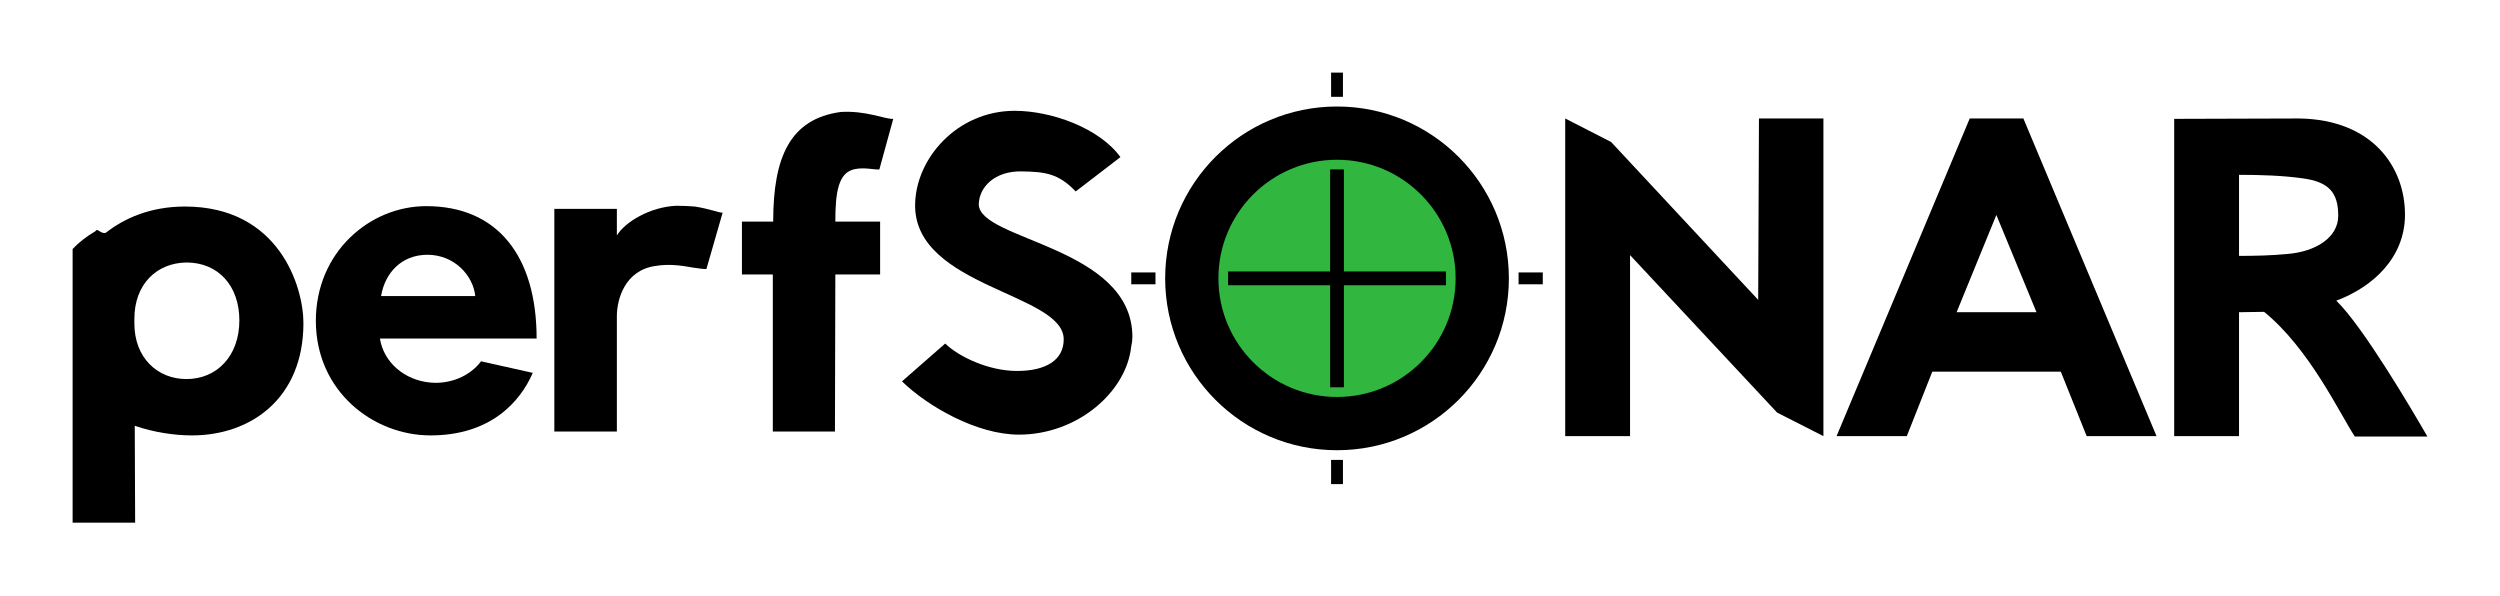
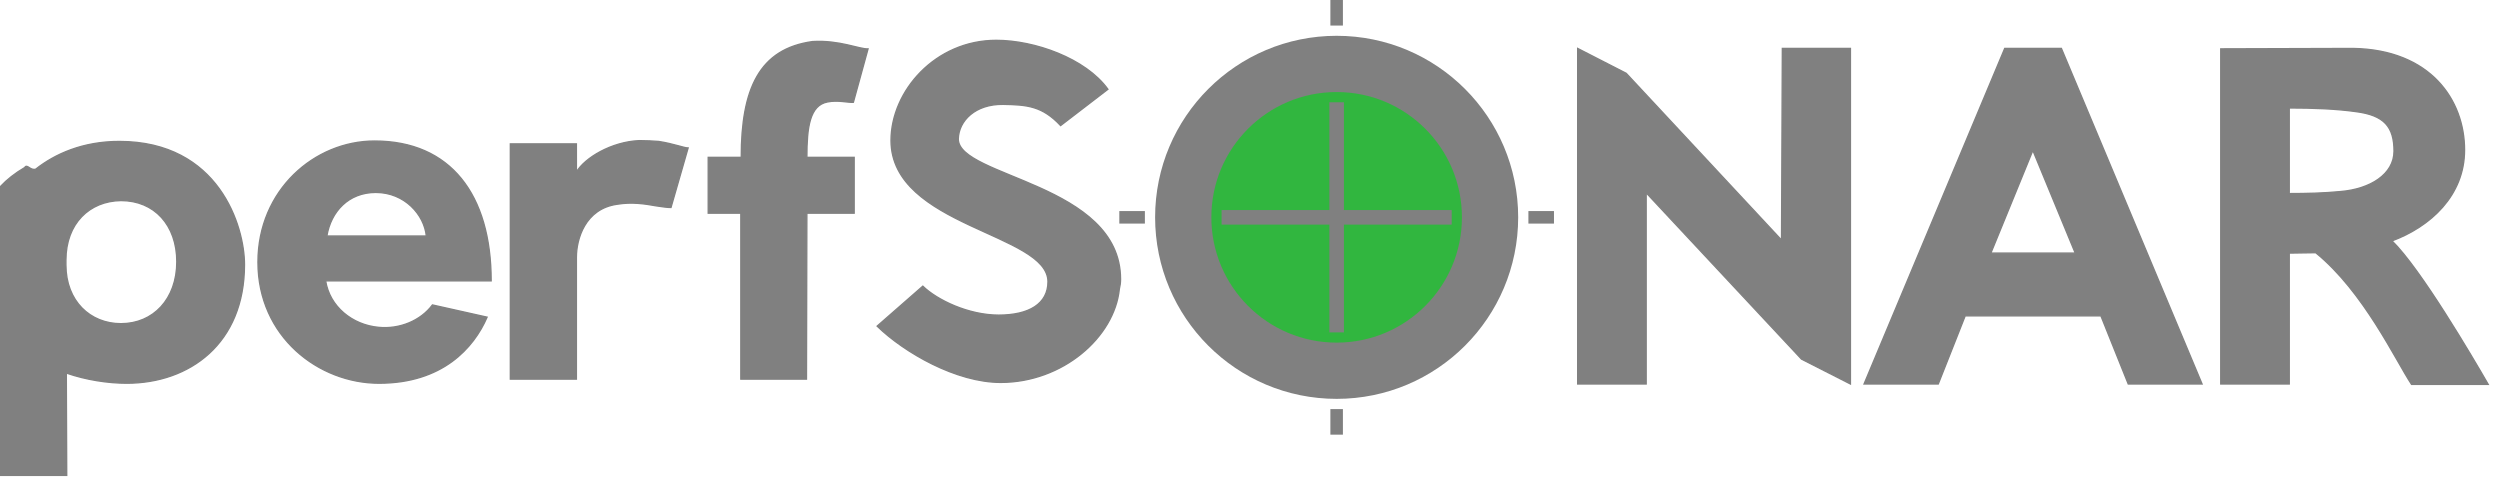
- <svg xmlns="http://www.w3.org/2000/svg" width="516.411mm" height="122.959mm" viewBox="0 0 516.411 122.959" version="1.1" id="svg8">
+ <svg xmlns="http://www.w3.org/2000/svg" width="488.888mm" height="93.091mm" viewBox="0 0 488.888 93.091" version="1.1" id="svg8">
  <defs id="defs2" />
-   <g id="layer4" style="display:inline" transform="translate(6.112114,-3.8251595e-6)">
+   <g id="layer4" style="display:inline" transform="translate(-8.680808,-15)">
    <circle transform="translate(187.5687,-139.5)" style="display:inline;opacity:1;fill:#31b63f;fill-opacity:1;fill-rule:nonzero;stroke:none;stroke-width:6;stroke-linecap:square;stroke-linejoin:miter;stroke-miterlimit:4;stroke-dasharray:none;stroke-dashoffset:0;stroke-opacity:1" id="path3715-3" cy="197.014" cx="82.479" r="30" />
  </g>
-   <g id="layer1" transform="translate(193.6808,-139.5)" style="display:inline">
-     <circle style="opacity:1;fill:none;fill-opacity:1;fill-rule:nonzero;stroke:#000000;stroke-width:11;stroke-linecap:square;stroke-linejoin:miter;stroke-miterlimit:4;stroke-dasharray:none;stroke-dashoffset:0;stroke-opacity:1" id="path3715" cy="197" cx="82.5" r="30" />
-     <path style="fill:none;fill-rule:evenodd;stroke:#000000;stroke-width:2.846;stroke-linecap:butt;stroke-linejoin:miter;stroke-miterlimit:4;stroke-dasharray:none;stroke-opacity:1" d="m 105,197 -45,0" id="path4522" />
-     <path style="fill:none;fill-rule:evenodd;stroke:#000000;stroke-width:2.846;stroke-linecap:butt;stroke-linejoin:miter;stroke-miterlimit:4;stroke-dasharray:none;stroke-opacity:1" d="m 82.5,219.5 0,-45" id="path4522-6" />
-     <path style="fill:none;fill-rule:evenodd;stroke:#000000;stroke-width:2.449;stroke-linecap:butt;stroke-linejoin:miter;stroke-miterlimit:4;stroke-dasharray:none;stroke-opacity:1" d="m 82.5,239.5 0,-5" id="path4522-6-7" />
-     <path style="fill:none;fill-rule:evenodd;stroke:#000000;stroke-width:2.449;stroke-linecap:butt;stroke-linejoin:miter;stroke-miterlimit:4;stroke-dasharray:none;stroke-opacity:1" d="M 82.5,159.5 82.5,154.5" id="path4522-6-7-3" />
-     <path style="fill:none;fill-rule:evenodd;stroke:#000000;stroke-width:2.449;stroke-linecap:butt;stroke-linejoin:miter;stroke-miterlimit:4;stroke-dasharray:none;stroke-opacity:1" d="m 40,197 5,0" id="path4522-6-7-3-5" />
-     <path style="fill:none;fill-rule:evenodd;stroke:#000000;stroke-width:2.449;stroke-linecap:butt;stroke-linejoin:miter;stroke-miterlimit:4;stroke-dasharray:none;stroke-opacity:1" d="M 120,197 125,197" id="path4522-6-7-3-5-6" />
-     <text xml:space="preserve" style="font-style:normal;font-variant:normal;font-weight:normal;font-stretch:normal;font-size:70.556px;line-height:125%;font-family:sans-serif;-inkscape-font-specification:'sans-serif, Normal';text-align:start;letter-spacing:0px;word-spacing:0px;writing-mode:lr-tb;text-anchor:start;fill:#000000;fill-opacity:1;stroke:none;stroke-width:0.265px;stroke-linecap:butt;stroke-linejoin:miter;stroke-opacity:1" x="310" y="219.5" id="text4725">
-       <tspan id="tspan4723" x="310" y="219.5" style="stroke-width:0.265px" />
+   <g id="layer1" transform="translate(178.8879,-154.5)" style="display:inline">
+     <circle style="opacity:1;fill:none;fill-opacity:1;fill-rule:nonzero;stroke:#808080;stroke-width:11;stroke-linecap:square;stroke-linejoin:miter;stroke-miterlimit:4;stroke-dasharray:none;stroke-dashoffset:0;stroke-opacity:1" id="path3715" cy="197" cx="82.5" r="30" />
+     <path style="fill:none;fill-rule:evenodd;stroke:#808080;stroke-width:2.846;stroke-linecap:butt;stroke-linejoin:miter;stroke-miterlimit:4;stroke-dasharray:none;stroke-opacity:1" d="m 105,197 h -45" id="path4522" />
+     <path style="fill:none;fill-rule:evenodd;stroke:#808080;stroke-width:2.846;stroke-linecap:butt;stroke-linejoin:miter;stroke-miterlimit:4;stroke-dasharray:none;stroke-opacity:1" d="m 82.5,219.5 v -45" id="path4522-6" />
+     <path style="fill:none;fill-rule:evenodd;stroke:#808080;stroke-width:2.45;stroke-linecap:butt;stroke-linejoin:miter;stroke-miterlimit:4;stroke-dasharray:none;stroke-opacity:1" d="m 82.5,239.5 v -5" id="path4522-6-7" />
+     <path style="fill:none;fill-rule:evenodd;stroke:#808080;stroke-width:2.449;stroke-linecap:butt;stroke-linejoin:miter;stroke-miterlimit:4;stroke-dasharray:none;stroke-opacity:1" d="M 82.5,159.5 V 154.5" id="path4522-6-7-3" />
+     <path style="fill:none;fill-rule:evenodd;stroke:#808080;stroke-width:2.449;stroke-linecap:butt;stroke-linejoin:miter;stroke-miterlimit:4;stroke-dasharray:none;stroke-opacity:1" d="m 40,197 h 5" id="path4522-6-7-3-5" />
+     <path style="fill:none;fill-rule:evenodd;stroke:#808080;stroke-width:2.45;stroke-linecap:butt;stroke-linejoin:miter;stroke-miterlimit:4;stroke-dasharray:none;stroke-opacity:1" d="M 120,197 H 125" id="path4522-6-7-3-5-6" />
+     <text xml:space="preserve" style="font-style:normal;font-variant:normal;font-weight:normal;font-stretch:normal;line-height:0%;font-family:sans-serif;-inkscape-font-specification:'sans-serif, Normal';text-align:start;letter-spacing:0px;word-spacing:0px;writing-mode:lr-tb;text-anchor:start;fill:#808080;fill-opacity:1;stroke:none;stroke-width:0.265px;stroke-linecap:butt;stroke-linejoin:miter;stroke-opacity:1" x="310" y="219.5" id="text4725">
+       <tspan id="tspan4723" x="310" y="219.5" style="font-size:70.555px;line-height:1.25;stroke-width:0.265px"> </tspan>
    </text>
  </g>
-   <g id="layer3" style="display:inline" transform="translate(5.960504,-2.8251596e-6)">
-     <g transform="translate(187.7203,-139.5)" style="font-style:normal;font-variant:normal;font-weight:normal;font-stretch:normal;font-size:79.729px;line-height:125%;font-family:'Rabbid Highway Sign II';-inkscape-font-specification:'Rabbid Highway Sign II, Normal';text-align:end;letter-spacing:0px;word-spacing:0px;writing-mode:lr-tb;text-anchor:end;display:inline;fill:#000000;fill-opacity:1;stroke:none;stroke-width:0.265px;stroke-linecap:butt;stroke-linejoin:miter;stroke-opacity:1" id="text4651-0">
-       <path d="m -165.924,206.319 0,-0.957 c 0,-7.176 4.624,-11.561 10.763,-11.64 6.538,0 10.923,4.784 10.923,11.959 0,7.335 -4.624,12.119 -10.923,12.119 -5.98,0 -10.763,-4.385 -10.763,-11.481 z m 10.444,-24.158 c -7.176,0 -12.597,2.472 -16.344,5.422 -1.116,0.319 -1.674,-1.116 -2.153,-0.319 -1.913,1.116 -3.508,2.392 -4.704,3.668 l 0,56.528 12.916,0 -0.08,-20.012 c 3.907,1.355 8.212,1.993 11.8,1.993 12.278,0 23.042,-7.734 23.042,-23.201 0,-7.495 -5.023,-24.078 -24.477,-24.078 z" style="font-style:normal;font-variant:normal;font-weight:normal;font-stretch:normal;font-size:79.729px;line-height:125%;font-family:'Rabbid Highway Sign II';-inkscape-font-specification:'Rabbid Highway Sign II, Normal';text-align:end;writing-mode:lr-tb;text-anchor:end" id="path3446" />
-       <path d="m -114.965,200.658 c 0.797,-4.784 4.226,-8.531 9.567,-8.531 5.661,0 9.488,4.385 9.886,8.531 l -19.454,0 z m 20.65,13.474 c -2.312,3.109 -6.458,4.784 -10.524,4.385 -5.182,-0.478 -9.567,-4.066 -10.365,-9.089 l 32.37,0 c 0,-16.903 -7.973,-27.347 -22.802,-27.347 -11.72,0 -22.802,9.567 -22.802,23.679 0,14.59 11.88,23.679 23.679,23.679 12.358,0 18.497,-6.857 21.128,-12.916 l -10.684,-2.392 z" style="font-style:normal;font-variant:normal;font-weight:normal;font-stretch:normal;font-size:79.729px;line-height:125%;font-family:'Rabbid Highway Sign II';-inkscape-font-specification:'Rabbid Highway Sign II, Normal';text-align:end;writing-mode:lr-tb;text-anchor:end" id="path3448" />
-       <path d="m -66.259,182.639 -12.916,0 0,46.004 12.916,0 0,-23.839 c 0,-3.508 1.674,-9.488 7.973,-10.365 2.87,-0.478 5.422,-0.08 7.654,0.319 1.116,0.159 2.073,0.319 2.87,0.319 l 3.349,-11.64 c -0.797,0 -2.711,-0.797 -5.74,-1.276 -1.116,-0.08 -2.392,-0.159 -3.827,-0.159 -5.422,0.239 -10.604,3.349 -12.278,6.139 l 0,-5.501 z" style="font-style:normal;font-variant:normal;font-weight:normal;font-stretch:normal;font-size:79.729px;line-height:125%;font-family:'Rabbid Highway Sign II';-inkscape-font-specification:'Rabbid Highway Sign II, Normal';text-align:end;writing-mode:lr-tb;text-anchor:end" id="path3450" />
-       <path d="m -33.965,185.27 -6.458,0 0,10.923 6.378,0 0,32.45 12.836,0 0.08,-32.45 9.249,0 0,-10.923 -9.249,0 c 0,-5.9 0.558,-10.205 4.066,-10.843 1.993,-0.399 3.986,0.159 5.023,0.08 l 2.87,-10.444 c -1.674,0.08 -5.581,-1.754 -10.843,-1.435 -10.444,1.435 -13.953,9.249 -13.953,22.643 z" style="font-style:normal;font-variant:normal;font-weight:normal;font-stretch:normal;font-size:79.729px;line-height:125%;font-family:'Rabbid Highway Sign II';-inkscape-font-specification:'Rabbid Highway Sign II, Normal';text-align:end;writing-mode:lr-tb;text-anchor:end" id="path3452" />
-       <path d="m 28.513,179.051 9.249,-7.096 c -4.385,-6.059 -14.351,-9.567 -21.846,-9.567 -11.88,0 -20.57,9.886 -20.57,19.613 0.08,16.823 30.696,18.098 30.696,27.586 0,4.305 -3.668,6.538 -9.647,6.538 -5.9,0 -12.039,-2.95 -14.83,-5.661 l -8.93,7.813 c 5.342,5.182 15.467,11.003 24.158,11.003 12.119,0 22.244,-8.85 23.201,-18.258 0.159,-0.638 0.239,-1.276 0.239,-1.913 0,-18.736 -31.732,-19.932 -31.732,-27.427 0.08,-3.588 3.349,-6.857 8.77,-6.777 4.704,0.08 7.654,0.319 11.242,4.146 z" style="font-style:normal;font-variant:normal;font-weight:normal;font-stretch:normal;font-size:79.729px;line-height:125%;font-family:'Rabbid Highway Sign II';-inkscape-font-specification:'Rabbid Highway Sign II, Normal';text-align:end;writing-mode:lr-tb;text-anchor:end" id="path3454" />
-     </g>
-     <g style="font-style:normal;font-variant:normal;font-weight:normal;font-stretch:normal;font-size:88.9px;line-height:125%;font-family:sans-serif;-inkscape-font-specification:'sans-serif, Normal';text-align:start;letter-spacing:0px;word-spacing:0px;writing-mode:lr-tb;text-anchor:start;display:inline;fill:#000000;fill-opacity:1;stroke:none;stroke-width:0.265px;stroke-linecap:butt;stroke-linejoin:miter;stroke-opacity:1" id="text4651">
-       <path d="m 317.356,90.089 13.394,0 0,-37.392 30.376,32.529 9.567,4.863 0,-65.616 -13.315,0 -0.159,37.472 -30.376,-32.609 -9.488,-4.863 0,65.616 z" style="font-style:normal;font-variant:normal;font-weight:normal;font-stretch:normal;font-size:79.728px;font-family:'Rabbid Highway Sign II';-inkscape-font-specification:'Rabbid Highway Sign II, Normal';text-align:start;writing-mode:lr-tb;text-anchor:start;stroke-width:0.265px" id="path3439" />
-       <path d="m 411.997,24.473 -11.082,0 -27.506,65.616 14.51,0 5.262,-13.315 26.549,0 5.342,13.315 14.431,0 -27.506,-65.616 z m 2.711,40.023 -16.504,0 8.212,-20.091 8.292,20.091 z" style="font-style:normal;font-variant:normal;font-weight:normal;font-stretch:normal;font-size:79.728px;font-family:'Rabbid Highway Sign II';-inkscape-font-specification:'Rabbid Highway Sign II, Normal';text-align:start;writing-mode:lr-tb;text-anchor:start;stroke-width:0.265px" id="path3441" />
-       <path d="m 443.149,24.553 0,65.536 13.394,0 0,-25.593 c 1.515,0 3.349,-0.08 5.182,-0.08 9.408,7.654 15.627,21.048 18.736,25.752 l 14.989,0 c -3.03,-5.262 -13.235,-22.643 -18.816,-28.064 7.494,-2.79 14.192,-8.85 14.192,-17.779 0,-9.727 -6.617,-19.613 -21.845,-19.852 l -25.832,0.08 z m 13.394,28.303 0,-16.743 c 4.624,0 9.089,0.159 13.075,0.718 5.501,0.718 7.415,2.95 7.415,7.734 0,4.544 -4.704,7.415 -10.444,7.893 -3.269,0.319 -6.697,0.399 -10.046,0.399 z" style="font-style:normal;font-variant:normal;font-weight:normal;font-stretch:normal;font-size:79.728px;font-family:'Rabbid Highway Sign II';-inkscape-font-specification:'Rabbid Highway Sign II, Normal';text-align:start;writing-mode:lr-tb;text-anchor:start;stroke-width:0.265px" id="path3443" />
-     </g>
+   <g id="layer3" style="display:inline" transform="translate(-8.832418,-15)">
+     <path style="font-size:79.729px;line-height:125%;font-family:'Rabbid Highway Sign II';-inkscape-font-specification:'Rabbid Highway Sign II, Normal';text-align:end;letter-spacing:0px;word-spacing:0px;text-anchor:end;fill:#808080;stroke:#808080;stroke-width:0.265px" d="m -165.999,206.319 v -0.957 c 0,-7.176 4.624,-11.561 10.763,-11.64 6.538,0 10.923,4.784 10.923,11.959 0,7.335 -4.624,12.119 -10.923,12.119 -5.98,0 -10.763,-4.385 -10.763,-11.481 z m 10.444,-24.158 c -7.176,0 -12.597,2.472 -16.344,5.422 -1.116,0.319 -1.674,-1.116 -2.153,-0.319 -1.913,1.116 -3.508,2.392 -4.704,3.668 v 56.528 h 12.916 l -0.08,-20.012 c 3.907,1.355 8.212,1.993 11.8,1.993 12.278,0 23.042,-7.734 23.042,-23.201 0,-7.495 -5.023,-24.078 -24.477,-24.078 z m 40.585,18.497 c 0.797,-4.784 4.226,-8.531 9.567,-8.531 5.661,0 9.488,4.385 9.886,8.531 z m 20.65,13.474 c -2.312,3.109 -6.458,4.784 -10.524,4.385 -5.182,-0.478 -9.567,-4.066 -10.365,-9.089 h 32.37 c 0,-16.903 -7.973,-27.347 -22.802,-27.347 -11.72,0 -22.802,9.567 -22.802,23.679 0,14.59 11.88,23.679 23.679,23.679 12.358,0 18.497,-6.857 21.128,-12.916 z m 28.148,-31.493 h -12.916 v 46.004 h 12.916 v -23.839 c 0,-3.508 1.674,-9.488 7.973,-10.365 2.87,-0.478 5.422,-0.08 7.654,0.319 1.116,0.159 2.073,0.319 2.87,0.319 l 3.349,-11.64 c -0.797,0 -2.711,-0.797 -5.74,-1.276 -1.116,-0.08 -2.392,-0.159 -3.827,-0.159 -5.422,0.239 -10.604,3.349 -12.278,6.139 z m 32.237,2.631 h -6.458 v 10.923 h 6.378 v 32.45 h 12.836 l 0.08,-32.45 h 9.249 v -10.923 h -9.249 c 0,-5.9 0.558,-10.205 4.066,-10.843 1.993,-0.399 3.986,0.159 5.023,0.08 l 2.87,-10.444 c -1.674,0.08 -5.581,-1.754 -10.843,-1.435 -10.444,1.435 -13.953,9.249 -13.953,22.643 z m 62.456,-6.219 9.249,-7.096 c -4.385,-6.059 -14.351,-9.567 -21.846,-9.567 -11.88,0 -20.57,9.886 -20.57,19.613 0.08,16.823 30.696,18.098 30.696,27.586 0,4.305 -3.668,6.538 -9.647,6.538 -5.9,0 -12.039,-2.95 -14.83,-5.661 l -8.93,7.813 c 5.342,5.182 15.467,11.003 24.158,11.003 12.119,0 22.244,-8.85 23.201,-18.258 0.159,-0.638 0.239,-1.276 0.239,-1.913 0,-18.736 -31.732,-19.932 -31.732,-27.427 0.08,-3.588 3.349,-6.857 8.77,-6.777 4.704,0.08 7.654,0.319 11.242,4.146 z" id="text4651-0" transform="translate(187.7203,-139.5)" aria-label="perfS" />
+     <path style="font-size:79.728px;line-height:1.25;font-family:'Rabbid Highway Sign II';-inkscape-font-specification:'Rabbid Highway Sign II, Normal';letter-spacing:0px;word-spacing:0px;fill:#808080;stroke:#808080;stroke-width:0.265px" d="m 317.356,90.089 h 13.394 V 52.697 l 30.376,32.529 9.567,4.863 V 24.473 h -13.315 l -0.159,37.472 -30.376,-32.609 -9.488,-4.863 z m 94.591,-65.616 h -11.082 l -27.506,65.616 h 14.51 l 5.262,-13.315 h 26.549 l 5.342,13.315 h 14.431 z m 2.711,40.023 h -16.504 l 8.212,-20.091 z M 443.112,24.553 V 90.089 h 13.394 V 64.496 c 1.515,0 3.349,-0.08 5.182,-0.08 9.408,7.654 15.627,21.048 18.736,25.752 h 14.989 C 492.383,84.907 482.178,67.526 476.597,62.105 c 7.494,-2.79 14.192,-8.85 14.192,-17.779 0,-9.727 -6.617,-19.613 -21.845,-19.852 z m 13.394,28.303 V 36.113 c 4.624,0 9.089,0.159 13.075,0.718 5.501,0.718 7.415,2.95 7.415,7.734 0,4.544 -4.704,7.415 -10.444,7.893 -3.269,0.319 -6.697,0.399 -10.046,0.399 z" id="text4651" aria-label="NAR" />
  </g>
-   <g id="layer2" style="display:none" transform="translate(8.832844,14.99999)">
-     <g style="font-style:normal;font-variant:normal;font-weight:normal;font-stretch:normal;font-size:69.144px;line-height:125%;font-family:sans-serif;-inkscape-font-specification:'sans-serif, Normal';text-align:start;letter-spacing:0px;word-spacing:0px;writing-mode:lr-tb;text-anchor:start;fill:#000000;fill-opacity:1;stroke:none;stroke-width:0.265px;stroke-linecap:butt;stroke-linejoin:miter;stroke-opacity:1" id="text4651-0-4">
-       <path d="m 264.349,117.247 0.098,-0.588 c 0.883,-4.413 4.266,-7.11 8.091,-7.159 4.021,0 6.13,2.942 5.247,7.355 -0.932,4.511 -4.364,7.453 -8.238,7.453 -3.678,0 -6.08,-2.697 -5.198,-7.061 z m 9.415,-14.858 c -4.413,0 -8.091,1.52 -10.739,3.334 -0.736,0.196 -0.883,-0.686 -1.275,-0.196 -1.324,0.687 -2.452,1.471 -3.334,2.256 l -6.963,34.767 7.944,0 2.403,-12.308 c 2.256,0.834 4.806,1.226 7.012,1.226 7.552,0 15.103,-4.756 17.016,-14.27 0.932,-4.609 -0.098,-14.809 -12.063,-14.809 z" style="font-style:italic;font-variant:normal;font-weight:normal;font-stretch:normal;font-size:49.036px;font-family:'Rabbid Highway Sign II';-inkscape-font-specification:'Rabbid Highway Sign II, Normal';text-align:end;writing-mode:lr-tb;text-anchor:end;stroke-width:0.265px" id="path3424" />
-       <path d="m 296.915,116.903 c 0.883,-4.217 4.364,-7.257 8.238,-7.257 3.923,0 6.228,3.04 5.345,7.257 -0.834,4.217 -4.315,7.257 -8.238,7.257 -3.874,0.049 -6.179,-3.04 -5.345,-7.257 z m -8.042,0 c -1.52,7.65 3.923,14.564 11.965,14.564 8.042,0 16.182,-6.914 17.702,-14.564 1.52,-7.601 -3.825,-14.564 -11.867,-14.564 -7.993,0 -16.231,6.914 -17.8,14.564 z" style="font-style:italic;font-variant:normal;font-weight:normal;font-stretch:normal;font-size:49.036px;font-family:'Rabbid Highway Sign II';-inkscape-font-specification:'Rabbid Highway Sign II, Normal';text-align:end;writing-mode:lr-tb;text-anchor:end;stroke-width:0.265px" id="path3426" />
-       <path d="m 334.776,130.977 9.611,-15.741 3.334,15.741 5.541,0 17.065,-28.294 -8.777,0 -8.63,15.446 -3.334,-15.446 -5.443,0 -9.464,15.446 -2.501,-15.446 -8.777,0 5.835,28.294 5.541,0 z" style="font-style:italic;font-variant:normal;font-weight:normal;font-stretch:normal;font-size:49.036px;font-family:'Rabbid Highway Sign II';-inkscape-font-specification:'Rabbid Highway Sign II, Normal';text-align:end;writing-mode:lr-tb;text-anchor:end;stroke-width:0.265px" id="path3428" />
-       <path d="m 378.586,113.765 c 1.079,-2.942 3.678,-5.247 6.963,-5.247 3.482,0 5.296,2.697 5.002,5.247 l -11.965,0 z m 11.033,8.287 c -1.765,1.912 -4.56,2.942 -7.012,2.697 -3.089,-0.294 -5.345,-2.501 -5.247,-5.59 l 19.909,0 c 2.109,-10.396 -1.52,-16.819 -10.641,-16.819 -7.208,0 -15.201,5.884 -16.966,14.564 -1.765,8.974 4.413,14.564 11.671,14.564 7.601,0 12.21,-4.217 14.564,-7.944 l -6.277,-1.471 z" style="font-style:italic;font-variant:normal;font-weight:normal;font-stretch:normal;font-size:49.036px;font-family:'Rabbid Highway Sign II';-inkscape-font-specification:'Rabbid Highway Sign II, Normal';text-align:end;writing-mode:lr-tb;text-anchor:end;stroke-width:0.265px" id="path3430" />
-       <path d="m 412.316,102.683 -7.944,0 -5.639,28.294 7.944,0 2.942,-14.662 c 0.441,-2.158 2.207,-5.835 6.179,-6.375 1.814,-0.294 3.334,-0.049 4.658,0.196 0.686,0.098 1.226,0.196 1.716,0.196 l 3.482,-7.159 c -0.49,0 -1.569,-0.49 -3.334,-0.785 -0.687,-0.049 -1.471,-0.098 -2.354,-0.098 -3.383,0.147 -6.914,2.06 -8.287,3.776 l 0.637,-3.383 z" style="font-style:italic;font-variant:normal;font-weight:normal;font-stretch:normal;font-size:49.036px;font-family:'Rabbid Highway Sign II';-inkscape-font-specification:'Rabbid Highway Sign II, Normal';text-align:end;writing-mode:lr-tb;text-anchor:end;stroke-width:0.265px" id="path3432" />
-       <path d="m 434.613,113.765 c 1.079,-2.942 3.678,-5.247 6.963,-5.247 3.482,0 5.296,2.697 5.002,5.247 l -11.965,0 z m 11.033,8.287 c -1.765,1.912 -4.56,2.942 -7.012,2.697 -3.089,-0.294 -5.345,-2.501 -5.247,-5.59 l 19.909,0 c 2.109,-10.396 -1.52,-16.819 -10.641,-16.819 -7.208,0 -15.201,5.884 -16.966,14.564 -1.765,8.974 4.413,14.564 11.671,14.564 7.601,0 12.21,-4.217 14.564,-7.944 l -6.277,-1.471 z" style="font-style:italic;font-variant:normal;font-weight:normal;font-stretch:normal;font-size:49.036px;font-family:'Rabbid Highway Sign II';-inkscape-font-specification:'Rabbid Highway Sign II, Normal';text-align:end;writing-mode:lr-tb;text-anchor:end;stroke-width:0.265px" id="path3434" />
-       <path d="m 464.862,116.903 c 0.932,-4.462 4.364,-7.404 8.238,-7.404 3.433,0.049 5.59,2.354 5.394,6.031 l -0.588,2.844 c -1.226,3.629 -4.315,5.933 -7.797,5.933 -4.021,0 -6.13,-2.942 -5.247,-7.404 z m 26.872,-28.147 -7.944,0 -2.893,14.809 c -1.814,-0.785 -3.874,-1.226 -5.884,-1.226 -1.422,0 -2.795,0.098 -3.776,0.294 -6.473,0.932 -12.357,6.424 -14.171,12.896 -0.245,0.785 -0.392,1.569 -0.539,2.354 -0.932,7.061 2.991,13.044 9.758,13.485 0.932,0.049 1.814,0.049 2.648,0.049 3.923,-0.196 7.061,-1.373 9.562,-2.991 0.098,0.539 -0.245,2.207 -0.294,2.55 l 5.1,0 8.434,-42.22 z" style="font-style:italic;font-variant:normal;font-weight:normal;font-stretch:normal;font-size:49.036px;font-family:'Rabbid Highway Sign II';-inkscape-font-specification:'Rabbid Highway Sign II, Normal';text-align:end;writing-mode:lr-tb;text-anchor:end;stroke-width:0.265px" id="path3436" />
-     </g>
-     <text xml:space="preserve" style="font-style:normal;font-variant:normal;font-weight:normal;font-stretch:normal;font-size:70.556px;line-height:125%;font-family:sans-serif;-inkscape-font-specification:'sans-serif, Normal';text-align:start;letter-spacing:0px;word-spacing:0px;writing-mode:lr-tb;text-anchor:start;fill:#000000;fill-opacity:1;stroke:none;stroke-width:0.265px;stroke-linecap:butt;stroke-linejoin:miter;stroke-opacity:1" x="363.988" y="-165.556" id="text6229">
-       <tspan id="tspan6227" x="363.988" y="-165.556" style="stroke-width:0.265px" />
+   <g id="layer2" style="display:inline" transform="translate(-5.960078)">
+     <text xml:space="preserve" style="font-style:normal;font-variant:normal;font-weight:normal;font-stretch:normal;line-height:0%;font-family:sans-serif;-inkscape-font-specification:'sans-serif, Normal';text-align:start;letter-spacing:0px;word-spacing:0px;writing-mode:lr-tb;text-anchor:start;fill:#808080;fill-opacity:1;stroke:none;stroke-width:0.265px;stroke-linecap:butt;stroke-linejoin:miter;stroke-opacity:1" x="363.988" y="-165.556" id="text6229">
+       <tspan id="tspan6227" x="363.988" y="-165.556" style="font-size:70.555px;line-height:1.25;stroke-width:0.265px"> </tspan>
    </text>
-     <text xml:space="preserve" style="font-style:normal;font-variant:normal;font-weight:normal;font-stretch:normal;font-size:70.556px;line-height:125%;font-family:sans-serif;-inkscape-font-specification:'sans-serif, Normal';text-align:start;letter-spacing:0px;word-spacing:0px;writing-mode:lr-tb;text-anchor:start;fill:#000000;fill-opacity:1;stroke:none;stroke-width:0.265px;stroke-linecap:butt;stroke-linejoin:miter;stroke-opacity:1" x="557.348" y="80" id="text842">
-       <tspan id="tspan840" x="557.348" y="80" style="stroke-width:0.265px" />
+     <text xml:space="preserve" style="font-style:normal;font-variant:normal;font-weight:normal;font-stretch:normal;line-height:0%;font-family:sans-serif;-inkscape-font-specification:'sans-serif, Normal';text-align:start;letter-spacing:0px;word-spacing:0px;writing-mode:lr-tb;text-anchor:start;fill:#808080;fill-opacity:1;stroke:none;stroke-width:0.265px;stroke-linecap:butt;stroke-linejoin:miter;stroke-opacity:1" x="557.348" y="80" id="text842">
+       <tspan id="tspan840" x="557.348" y="80" style="font-size:70.555px;line-height:1.25;stroke-width:0.265px"> </tspan>
    </text>
-     <text xml:space="preserve" style="font-style:normal;font-variant:normal;font-weight:normal;font-stretch:normal;font-size:70.556px;line-height:125%;font-family:sans-serif;-inkscape-font-specification:'sans-serif, Normal';text-align:start;letter-spacing:0px;word-spacing:0px;writing-mode:lr-tb;text-anchor:start;fill:#000000;fill-opacity:1;stroke:none;stroke-width:0.265px;stroke-linecap:butt;stroke-linejoin:miter;stroke-opacity:1" x="403.326" y="-263.632" id="text846">
-       <tspan id="tspan844" x="403.326" y="-263.632" style="stroke-width:0.265px" />
+     <text xml:space="preserve" style="font-style:normal;font-variant:normal;font-weight:normal;font-stretch:normal;line-height:0%;font-family:sans-serif;-inkscape-font-specification:'sans-serif, Normal';text-align:start;letter-spacing:0px;word-spacing:0px;writing-mode:lr-tb;text-anchor:start;fill:#808080;fill-opacity:1;stroke:none;stroke-width:0.265px;stroke-linecap:butt;stroke-linejoin:miter;stroke-opacity:1" x="403.326" y="-263.632" id="text846">
+       <tspan id="tspan844" x="403.326" y="-263.632" style="font-size:70.555px;line-height:1.25;stroke-width:0.265px"> </tspan>
    </text>
  </g>
</svg>
